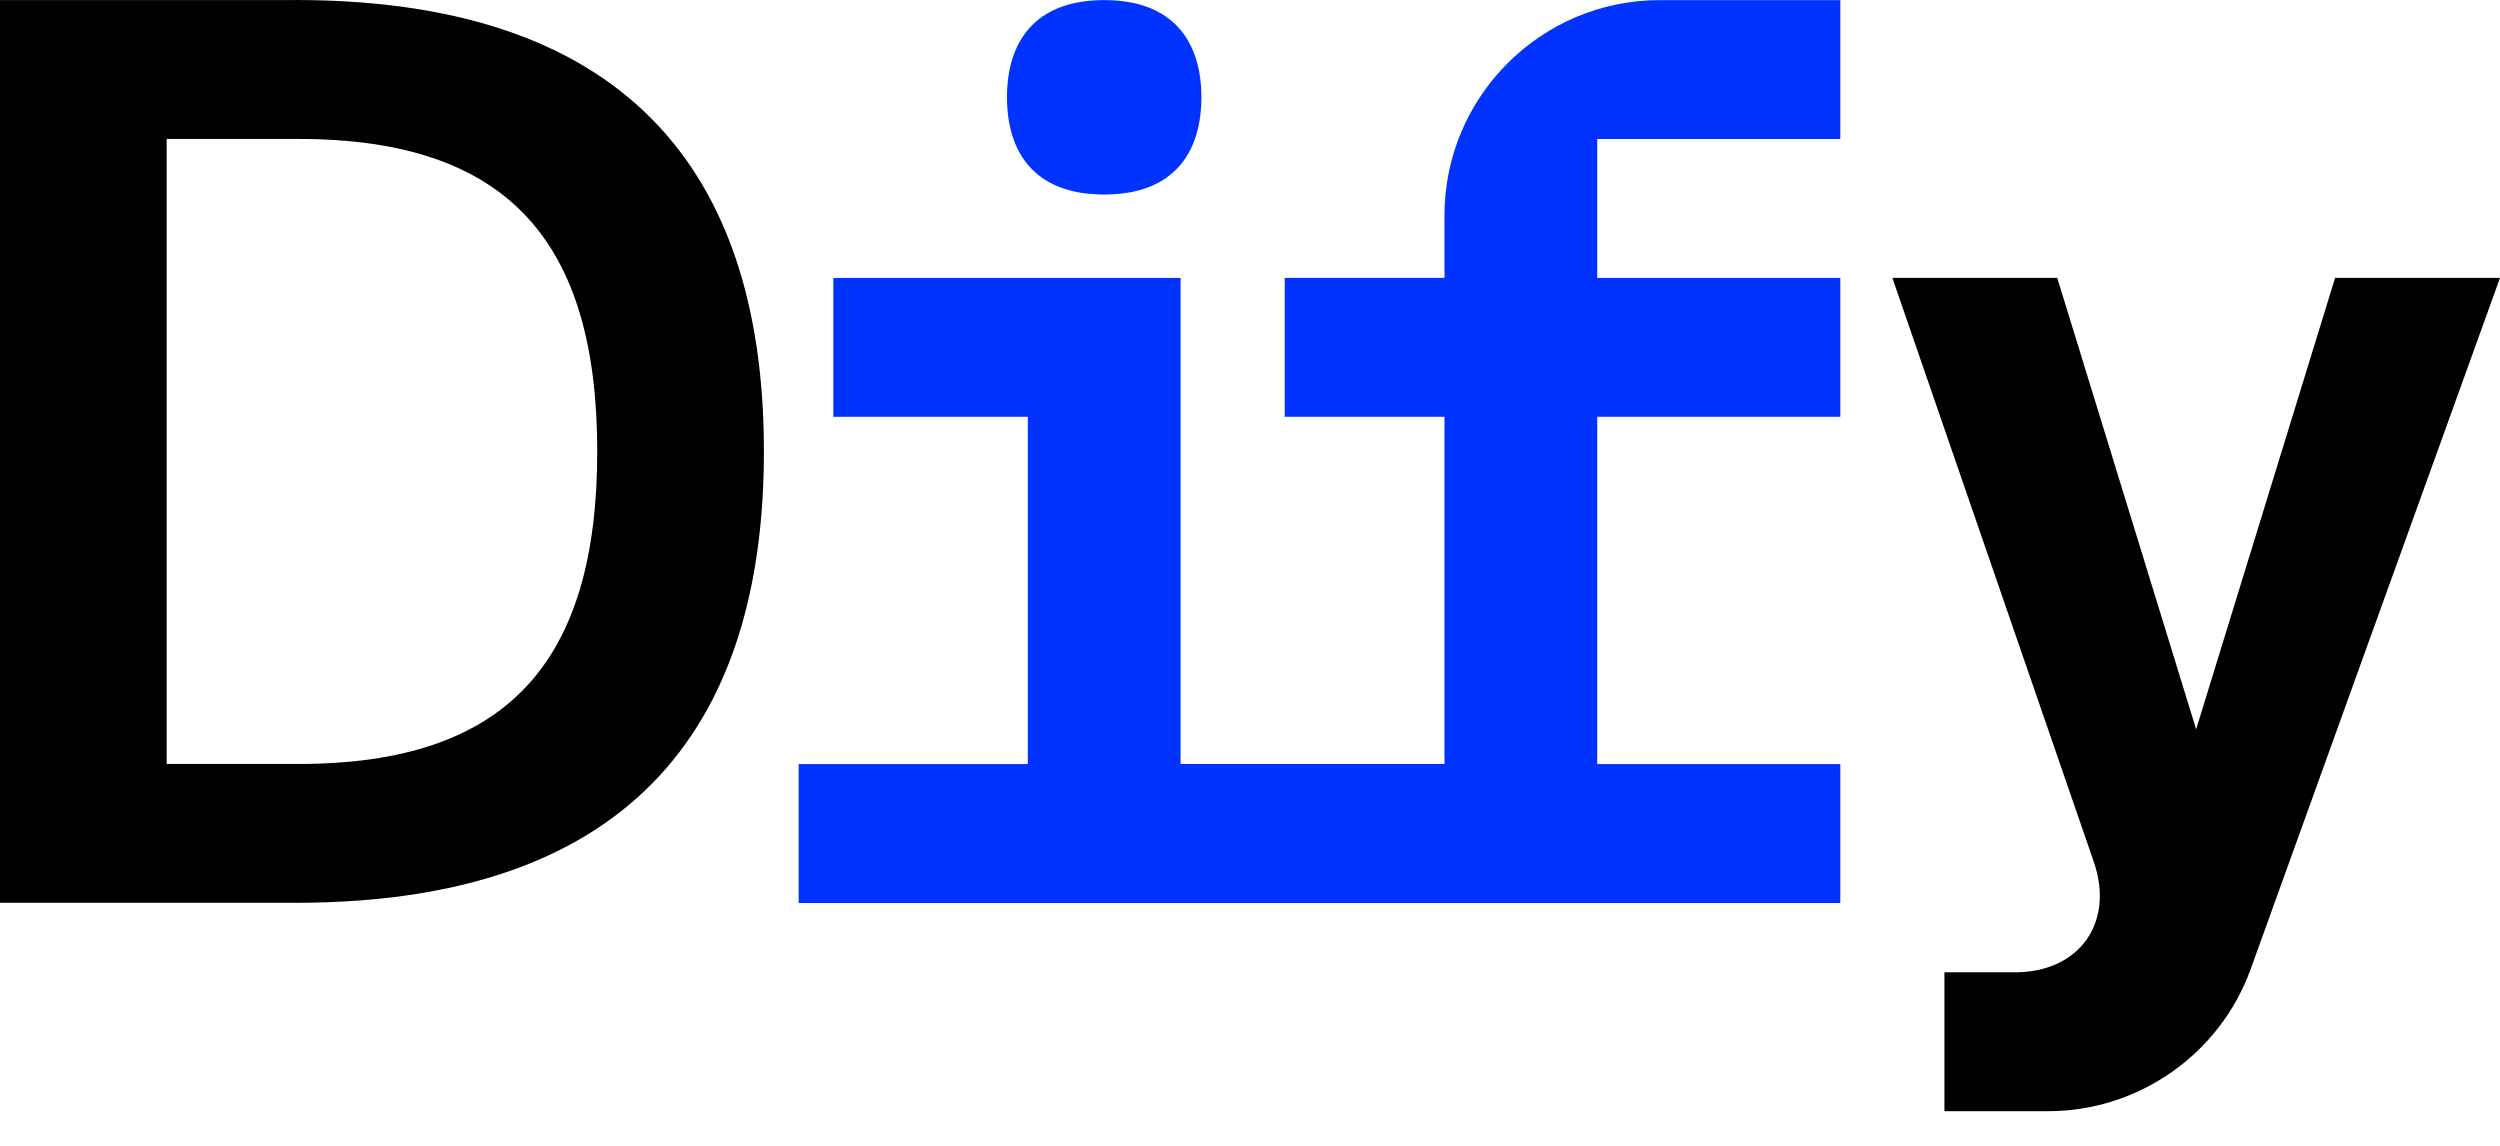
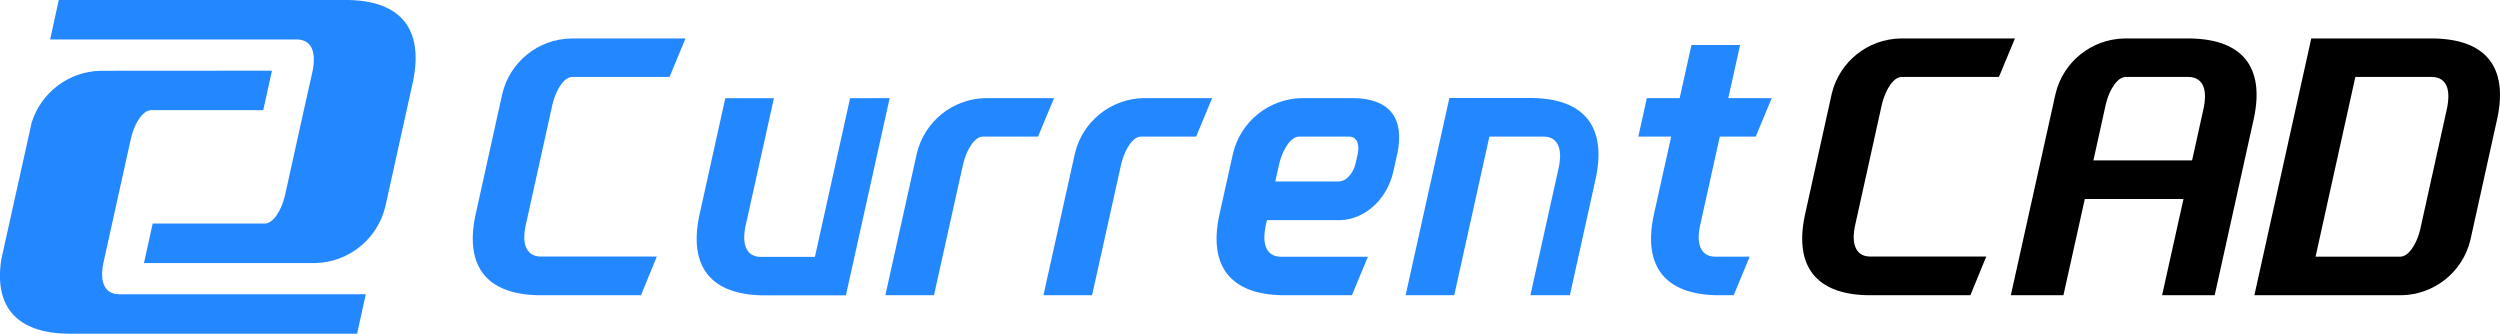
- <svg xmlns="http://www.w3.org/2000/svg" width="48" height="22" viewBox="0 0 48 22" fill="none">
-   <g id="White=False">
-     <g id="if">
-       <path d="M21.2 3.735C22.563 3.735 23.067 2.899 23.067 1.868C23.067 0.837 22.562 0.002 21.2 0.002C19.838 0.002 19.334 0.837 19.334 1.868C19.334 2.899 19.838 3.735 21.2 3.735Z" fill="#0033FF" />
-       <path d="M27.734 4.134V5.335H24.667V8.002H27.734V14.669H22.667V5.336H16V8.003H19.734V14.67H15.334V17.337H35.334V14.67H30.667V8.003H35.334V5.336H30.667V2.669H35.334V0.002H31.867C29.588 0.002 27.734 1.856 27.734 4.135V4.134Z" fill="#0033FF" />
-     </g>
-     <g id="Dy">
-       <path d="M5.667 0.001H0V17.334H5.667C12.667 17.334 14.667 13.334 14.667 8.667C14.667 4 12.667 0 5.667 0V0.001ZM5.734 14.668H3.2V2.668H5.734C9.758 2.668 11.467 4.643 11.467 8.668C11.467 12.692 9.758 14.668 5.734 14.668Z" fill="black" />
-       <path d="M44.834 5.335L42.166 14.002L39.499 5.335H36.333L40.201 16.547C40.604 17.714 39.923 18.668 38.689 18.668H37.333V21.335H39.325C41.063 21.335 42.627 20.236 43.215 18.601L48 5.335H44.834Z" fill="black" />
+ <svg xmlns="http://www.w3.org/2000/svg" fill="none" version="1.1" width="149.832" height="20" viewBox="0 0 149.832 20">
+   <defs>
+     <clipPath id="master_svg0_0_734">
+       <rect x="0" y="0" width="149.832" height="20" rx="0" />
+     </clipPath>
+   </defs>
+   <g style="mix-blend-mode:passthrough">
+     <g style="mix-blend-mode:passthrough" clip-path="url(#master_svg0_0_734)">
+       <g style="mix-blend-mode:passthrough">
+         <g style="mix-blend-mode:passthrough">
+           <g style="mix-blend-mode:passthrough">
+             <path d="M6.032,4.242C4.136,4.281,2.478,5.524,1.903,7.327C1.295,10.063,0.687,12.805,0.079,15.54C-0.383,18.507,1.136,19.947,4.037,20C9.825,20,15.613,20,21.401,20C21.572,19.214,21.751,18.421,21.923,17.635C16.987,17.635,12.045,17.635,7.109,17.635C6.667,17.621,6.336,17.417,6.198,16.981C6.072,16.611,6.118,16.155,6.191,15.785C6.369,14.985,6.541,14.186,6.72,13.393C7.096,11.695,7.473,9.99,7.849,8.292C7.935,7.935,8.054,7.598,8.239,7.275C8.391,7.017,8.682,6.614,9.045,6.601C11.292,6.601,13.538,6.601,15.778,6.601C15.95,5.814,16.128,5.021,16.3,4.235C12.884,4.242,9.455,4.242,6.032,4.242Z" fill="#2387FF" fill-opacity="1" />
+           </g>
+           <g style="mix-blend-mode:passthrough">
+             <path d="M18.883,15.765C20.892,15.725,22.616,14.338,23.092,12.389C23.647,9.878,24.202,7.374,24.757,4.863C25.391,1.758,24.044,0.059,20.872,-5.868373960497841e-16C15.091,-5.868373960497841e-16,9.31,-5.868373960497841e-16,3.522,-5.868373960497841e-16C3.35,0.786,3.178,1.579,3.006,2.365C7.942,2.365,12.884,2.365,17.82,2.365C18.269,2.379,18.599,2.59,18.738,3.033C18.857,3.409,18.811,3.872,18.738,4.242C18.56,5.028,18.381,5.814,18.209,6.607C17.839,8.279,17.469,9.95,17.099,11.622C17.02,11.986,16.895,12.362,16.71,12.686C16.564,12.957,16.26,13.386,15.884,13.399C13.637,13.399,11.391,13.399,9.151,13.399C8.979,14.186,8.801,14.979,8.629,15.765C12.045,15.765,15.467,15.765,18.883,15.765Z" fill="#2387FF" fill-opacity="1" />
+           </g>
+         </g>
+         <g style="mix-blend-mode:passthrough">
+           <g style="mix-blend-mode:passthrough">
+             <path d="M38.414,17.694C36.366,17.694,34.324,17.694,32.276,17.694C29.184,17.641,27.863,15.976,28.484,12.95C29.025,10.499,29.567,8.054,30.109,5.603C30.572,3.7,32.256,2.346,34.219,2.306C36.505,2.306,38.798,2.306,41.084,2.306C40.766,3.072,40.449,3.845,40.126,4.612C38.176,4.612,36.227,4.612,34.278,4.612C33.921,4.625,33.637,5.021,33.492,5.273C33.314,5.59,33.195,5.913,33.109,6.264C32.567,8.702,32.025,11.14,31.49,13.578C31.417,13.935,31.378,14.377,31.497,14.741C31.635,15.164,31.952,15.368,32.389,15.375C34.714,15.375,37.04,15.375,39.366,15.375C39.049,16.155,38.731,16.928,38.414,17.694Z" fill="#2387FF" fill-opacity="1" />
+           </g>
+           <g style="mix-blend-mode:passthrough">
+             <path d="M62.213,8.186C61.103,8.186,60,8.186,58.89,8.186C58.533,8.2,58.249,8.596,58.104,8.847C57.925,9.164,57.806,9.488,57.721,9.838C57.139,12.455,56.558,15.078,55.976,17.694C55.005,17.694,54.034,17.694,53.062,17.694C53.69,14.853,54.324,12.012,54.952,9.177C55.415,7.275,57.099,5.92,59.062,5.88C60.429,5.88,61.804,5.88,63.171,5.88C62.848,6.647,62.531,7.42,62.213,8.186Z" fill="#2387FF" fill-opacity="1" />
+           </g>
+           <g style="mix-blend-mode:passthrough">
+             <path d="M53.32,5.88C52.448,9.818,51.576,13.756,50.697,17.701C49.032,17.701,47.36,17.701,45.695,17.701C42.603,17.648,41.282,15.983,41.903,12.957C42.425,10.598,42.947,8.239,43.469,5.887C44.44,5.887,45.411,5.887,46.383,5.887C45.814,8.457,45.246,11.027,44.671,13.598C44.599,13.954,44.559,14.397,44.678,14.76C44.817,15.183,45.134,15.388,45.57,15.395C46.66,15.395,47.75,15.395,48.84,15.395C49.541,12.223,50.248,9.058,50.948,5.887C51.741,5.88,52.527,5.88,53.32,5.88Z" fill="#2387FF" fill-opacity="1" />
+           </g>
+           <g style="mix-blend-mode:passthrough">
+             <path d="M71.688,8.186C70.578,8.186,69.475,8.186,68.365,8.186C68.008,8.2,67.724,8.596,67.578,8.847C67.4,9.164,67.281,9.488,67.195,9.838C66.614,12.455,66.032,15.078,65.451,17.694C64.48,17.694,63.508,17.694,62.537,17.694C63.165,14.853,63.799,12.012,64.427,9.177C64.889,7.275,66.574,5.92,68.537,5.88C69.904,5.88,71.278,5.88,72.646,5.88C72.322,6.647,72.005,7.42,71.688,8.186Z" fill="#2387FF" fill-opacity="1" />
+           </g>
+           <g style="mix-blend-mode:passthrough">
+             <path d="M81.13,5.88C80.092,5.88,79.049,5.88,78.011,5.88C76.056,5.92,74.364,7.275,73.902,9.177C73.624,10.433,73.347,11.695,73.062,12.95C72.441,15.976,73.763,17.641,76.855,17.694C78.242,17.694,79.63,17.694,81.024,17.694C81.341,16.928,81.658,16.155,81.982,15.388C80.238,15.388,78.487,15.388,76.743,15.388C76.313,15.375,75.989,15.177,75.851,14.754C75.732,14.39,75.771,13.948,75.844,13.591C75.871,13.459,75.904,13.327,75.93,13.195C77.39,13.195,78.85,13.195,80.304,13.195C81.09,13.175,81.81,12.838,82.372,12.309C82.934,11.781,83.317,11.074,83.495,10.334C83.581,9.944,83.667,9.561,83.753,9.171C84.182,7.07,83.271,5.913,81.13,5.88ZM81.368,9.25C81.328,9.435,81.288,9.62,81.242,9.805C81.183,10.05,81.07,10.294,80.912,10.492C80.76,10.684,80.535,10.856,80.271,10.875C78.989,10.875,77.714,10.875,76.432,10.875C76.511,10.532,76.584,10.182,76.663,9.838C76.749,9.488,76.862,9.158,77.047,8.847C77.192,8.596,77.476,8.206,77.833,8.186C78.844,8.186,79.861,8.186,80.872,8.186C81.123,8.2,81.295,8.332,81.368,8.576C81.434,8.788,81.414,9.045,81.368,9.25Z" fill="#2387FF" fill-opacity="1" />
+           </g>
+           <g style="mix-blend-mode:passthrough">
+             <path d="M95.652,10.624C95.131,12.983,94.609,15.342,94.087,17.694C93.3,17.694,92.507,17.694,91.721,17.694C92.289,15.124,92.858,12.554,93.432,9.983C93.505,9.627,93.545,9.184,93.426,8.821C93.287,8.398,92.97,8.193,92.534,8.186C91.444,8.186,90.353,8.186,89.263,8.186C88.563,11.358,87.856,14.523,87.156,17.694C86.184,17.694,85.213,17.694,84.242,17.694C85.114,13.756,85.986,9.818,86.865,5.874C88.53,5.874,90.202,5.874,91.867,5.874C94.952,5.933,96.274,7.598,95.652,10.624Z" fill="#2387FF" fill-opacity="1" />
+           </g>
+           <g style="mix-blend-mode:passthrough">
+             <path d="M103.905,17.694C103.568,17.694,103.231,17.694,102.894,17.694C99.802,17.641,98.48,15.976,99.101,12.95C99.452,11.364,99.802,9.772,100.159,8.186C99.504,8.186,98.844,8.186,98.19,8.186C98.361,7.42,98.533,6.647,98.698,5.88C99.352,5.88,100.013,5.88,100.667,5.88C100.905,4.817,101.136,3.759,101.374,2.696C102.346,2.696,103.317,2.696,104.288,2.696C104.05,3.759,103.819,4.817,103.581,5.88C104.447,5.88,105.312,5.88,106.184,5.88C105.867,6.647,105.55,7.42,105.226,8.186C104.506,8.186,103.786,8.186,103.072,8.186C102.676,9.983,102.273,11.787,101.876,13.584C101.804,13.941,101.764,14.384,101.883,14.747C102.022,15.17,102.339,15.375,102.775,15.382C103.469,15.382,104.169,15.382,104.863,15.382C104.539,16.155,104.222,16.928,103.905,17.694Z" fill="#2387FF" fill-opacity="1" />
+           </g>
+         </g>
+         <g style="mix-blend-mode:passthrough">
+           <g style="mix-blend-mode:passthrough">
+             <path d="M118.091,17.694C116.042,17.694,114.001,17.694,111.952,17.694C108.86,17.641,107.539,15.976,108.16,12.95C108.702,10.499,109.243,8.054,109.785,5.603C110.248,3.7,111.933,2.346,113.895,2.306C116.181,2.306,118.474,2.306,120.76,2.306C120.443,3.072,120.126,3.845,119.802,4.612C117.853,4.612,115.904,4.612,113.954,4.612C113.598,4.625,113.313,5.021,113.168,5.273C112.99,5.59,112.871,5.913,112.785,6.264C112.243,8.702,111.701,11.14,111.166,13.578C111.093,13.935,111.054,14.377,111.173,14.741C111.312,15.164,111.629,15.368,112.065,15.375C114.39,15.375,116.716,15.375,119.042,15.375C118.725,16.155,118.408,16.928,118.091,17.694Z" fill="#000000" fill-opacity="1" />
+           </g>
+           <g style="mix-blend-mode:passthrough">
+             <path d="M131.298,2.306C129.97,2.306,128.636,2.306,127.308,2.306C125.352,2.346,123.66,3.7,123.198,5.603C122.306,9.633,121.414,13.664,120.515,17.694C121.566,17.694,122.616,17.694,123.667,17.694C124.096,15.771,124.519,13.849,124.949,11.926C126.918,11.926,128.887,11.926,130.862,11.926C130.433,13.849,130.01,15.771,129.58,17.694C130.631,17.694,131.682,17.694,132.732,17.694C133.518,14.146,134.305,10.598,135.091,7.05C135.719,4.024,134.397,2.365,131.298,2.306ZM132.085,6.416C131.847,7.479,131.615,8.55,131.378,9.613C129.409,9.613,127.44,9.613,125.464,9.613C125.709,8.497,125.96,7.38,126.204,6.264C126.29,5.913,126.402,5.583,126.587,5.273C126.733,5.021,127.017,4.632,127.374,4.612C128.642,4.612,129.911,4.612,131.186,4.612C131.615,4.625,131.939,4.823,132.078,5.246C132.197,5.616,132.151,6.059,132.085,6.416Z" fill="#000000" fill-opacity="1" />
+           </g>
+           <g style="mix-blend-mode:passthrough">
+             <path d="M145.887,2.306C143.429,2.306,140.978,2.306,138.52,2.306C137.384,7.433,136.247,12.567,135.111,17.694C138.057,17.694,141.004,17.694,143.944,17.694C145.9,17.654,147.592,16.3,148.054,14.397C148.596,11.952,149.138,9.501,149.68,7.05C150.307,4.024,148.986,2.365,145.887,2.306ZM146.673,6.416C146.131,8.854,145.59,11.292,145.055,13.73C144.969,14.08,144.856,14.41,144.671,14.721C144.526,14.972,144.242,15.362,143.885,15.382C142.18,15.382,140.482,15.382,138.778,15.382C139.571,11.794,140.37,8.2,141.163,4.612C142.702,4.612,144.235,4.612,145.775,4.612C146.204,4.625,146.528,4.823,146.667,5.246C146.779,5.616,146.739,6.059,146.673,6.416Z" fill="#000000" fill-opacity="1" />
+           </g>
+         </g>
+       </g>
    </g>
  </g>
</svg>
